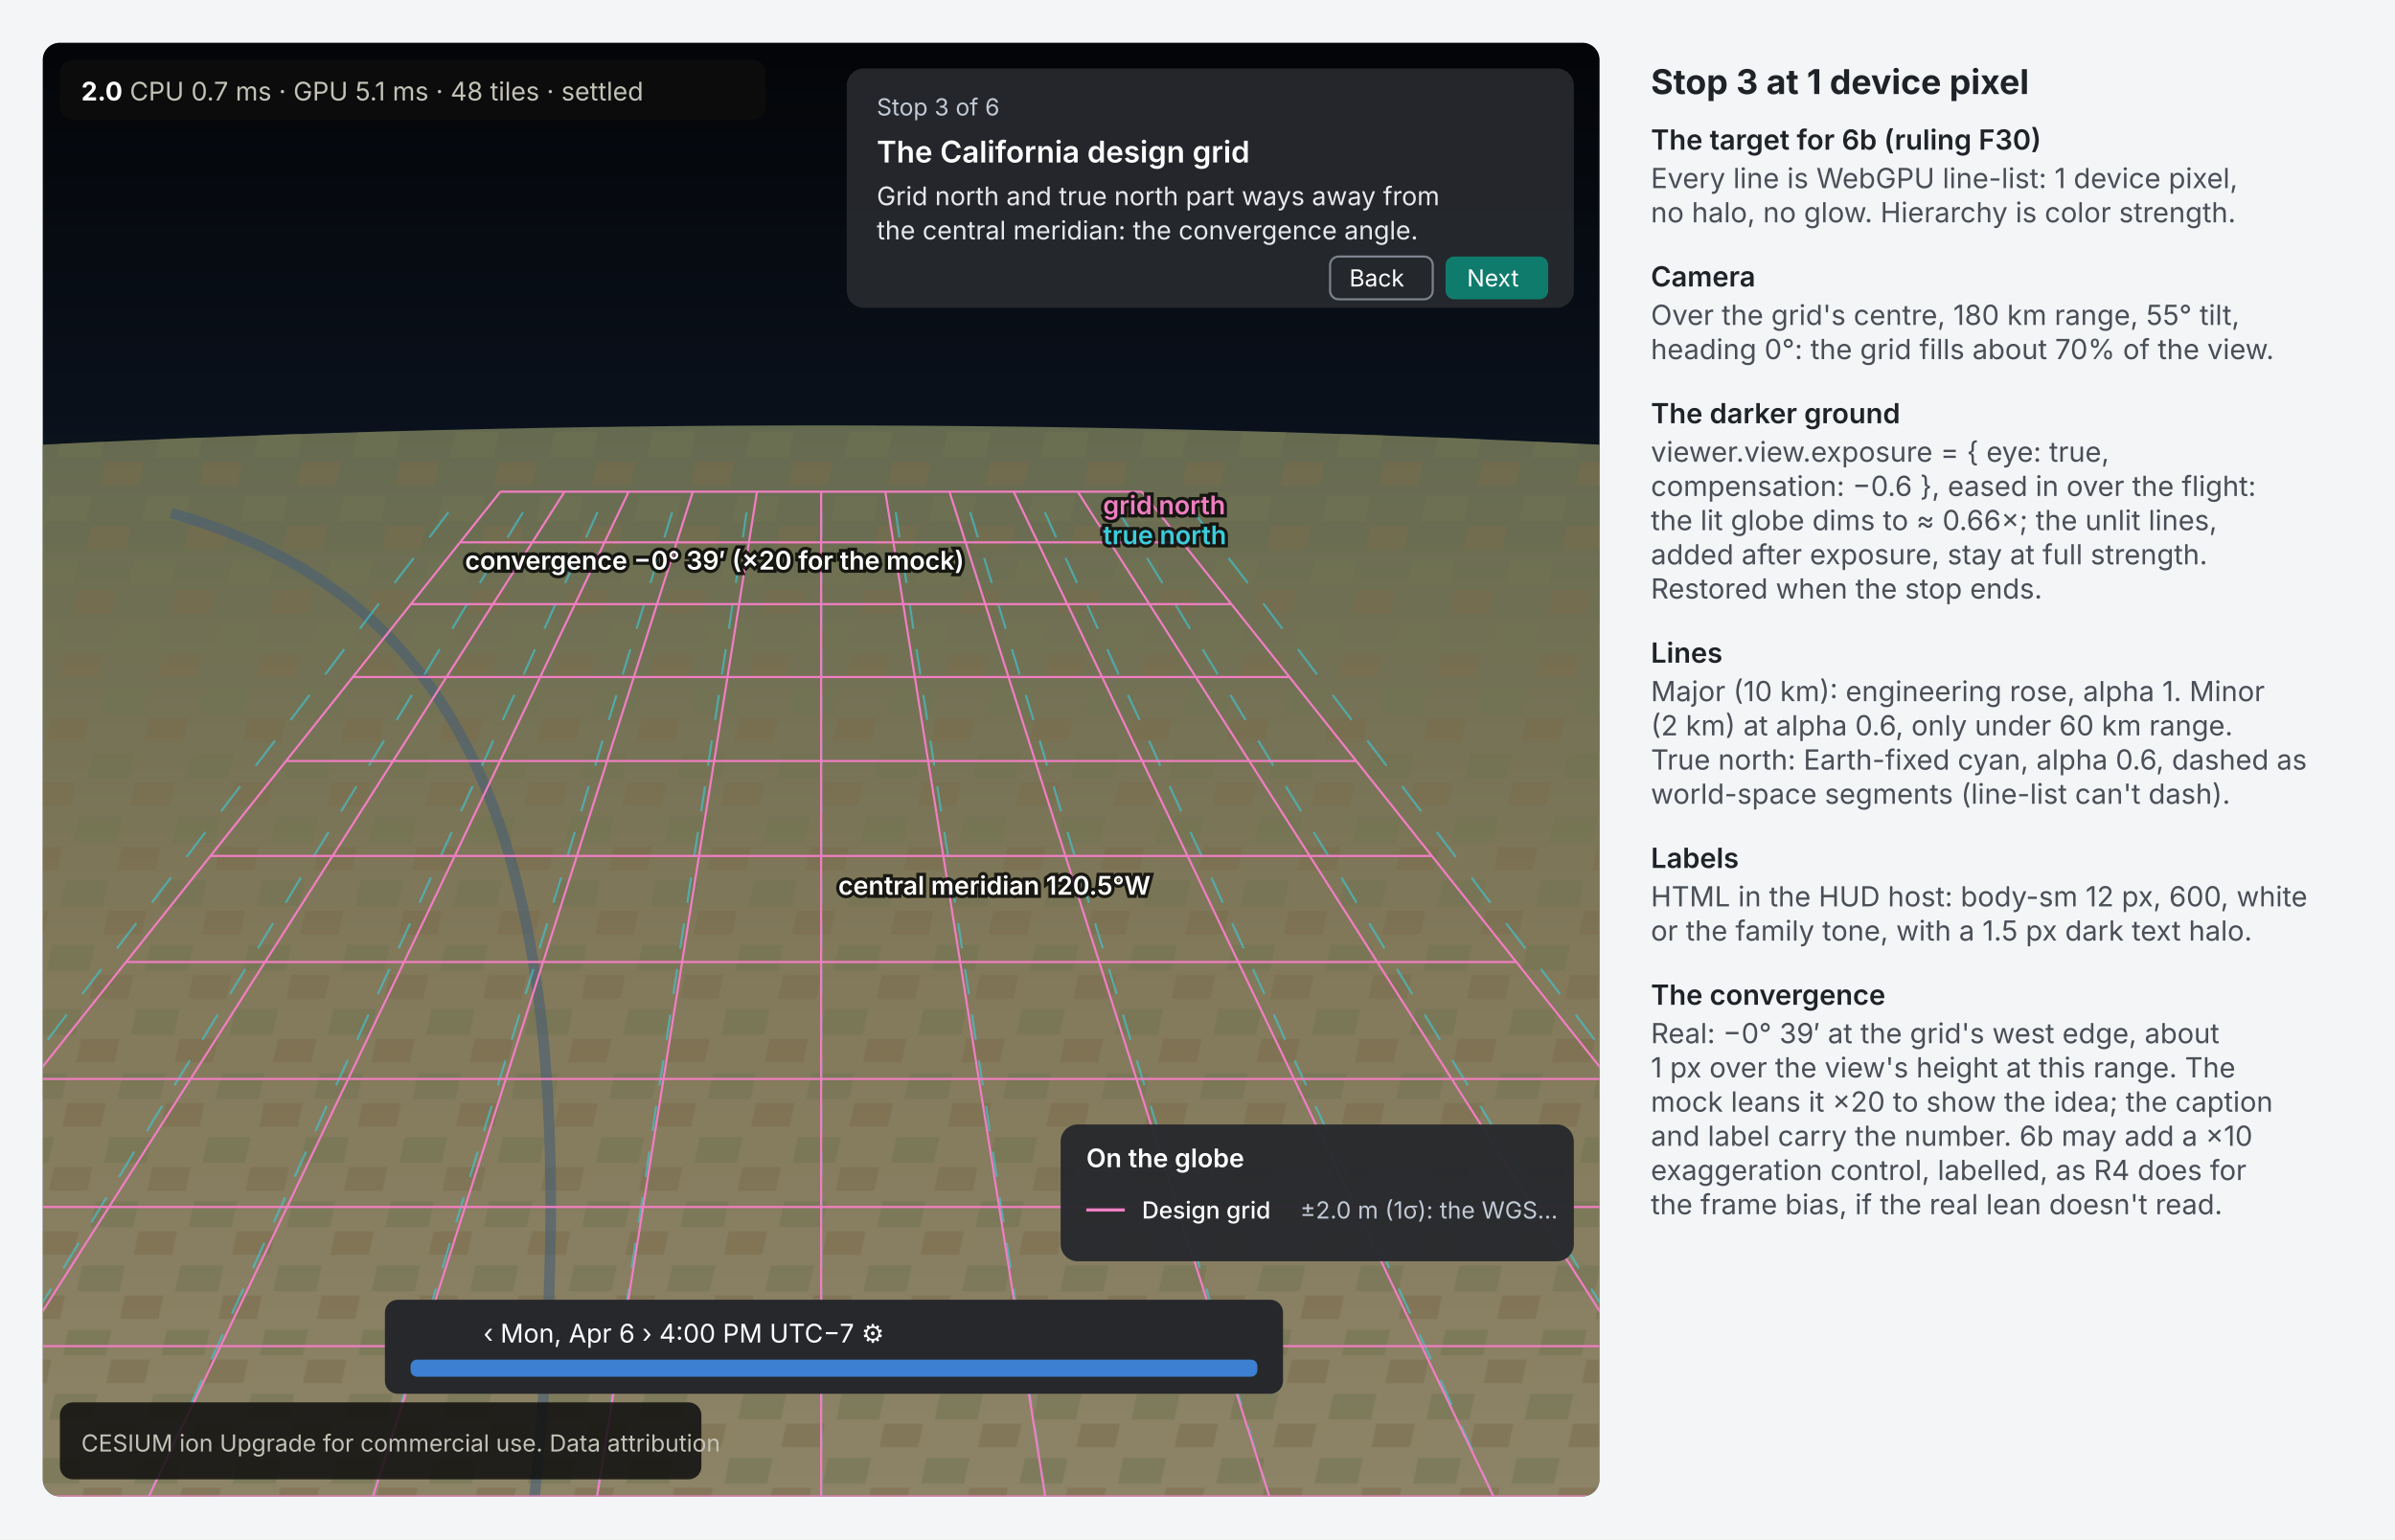
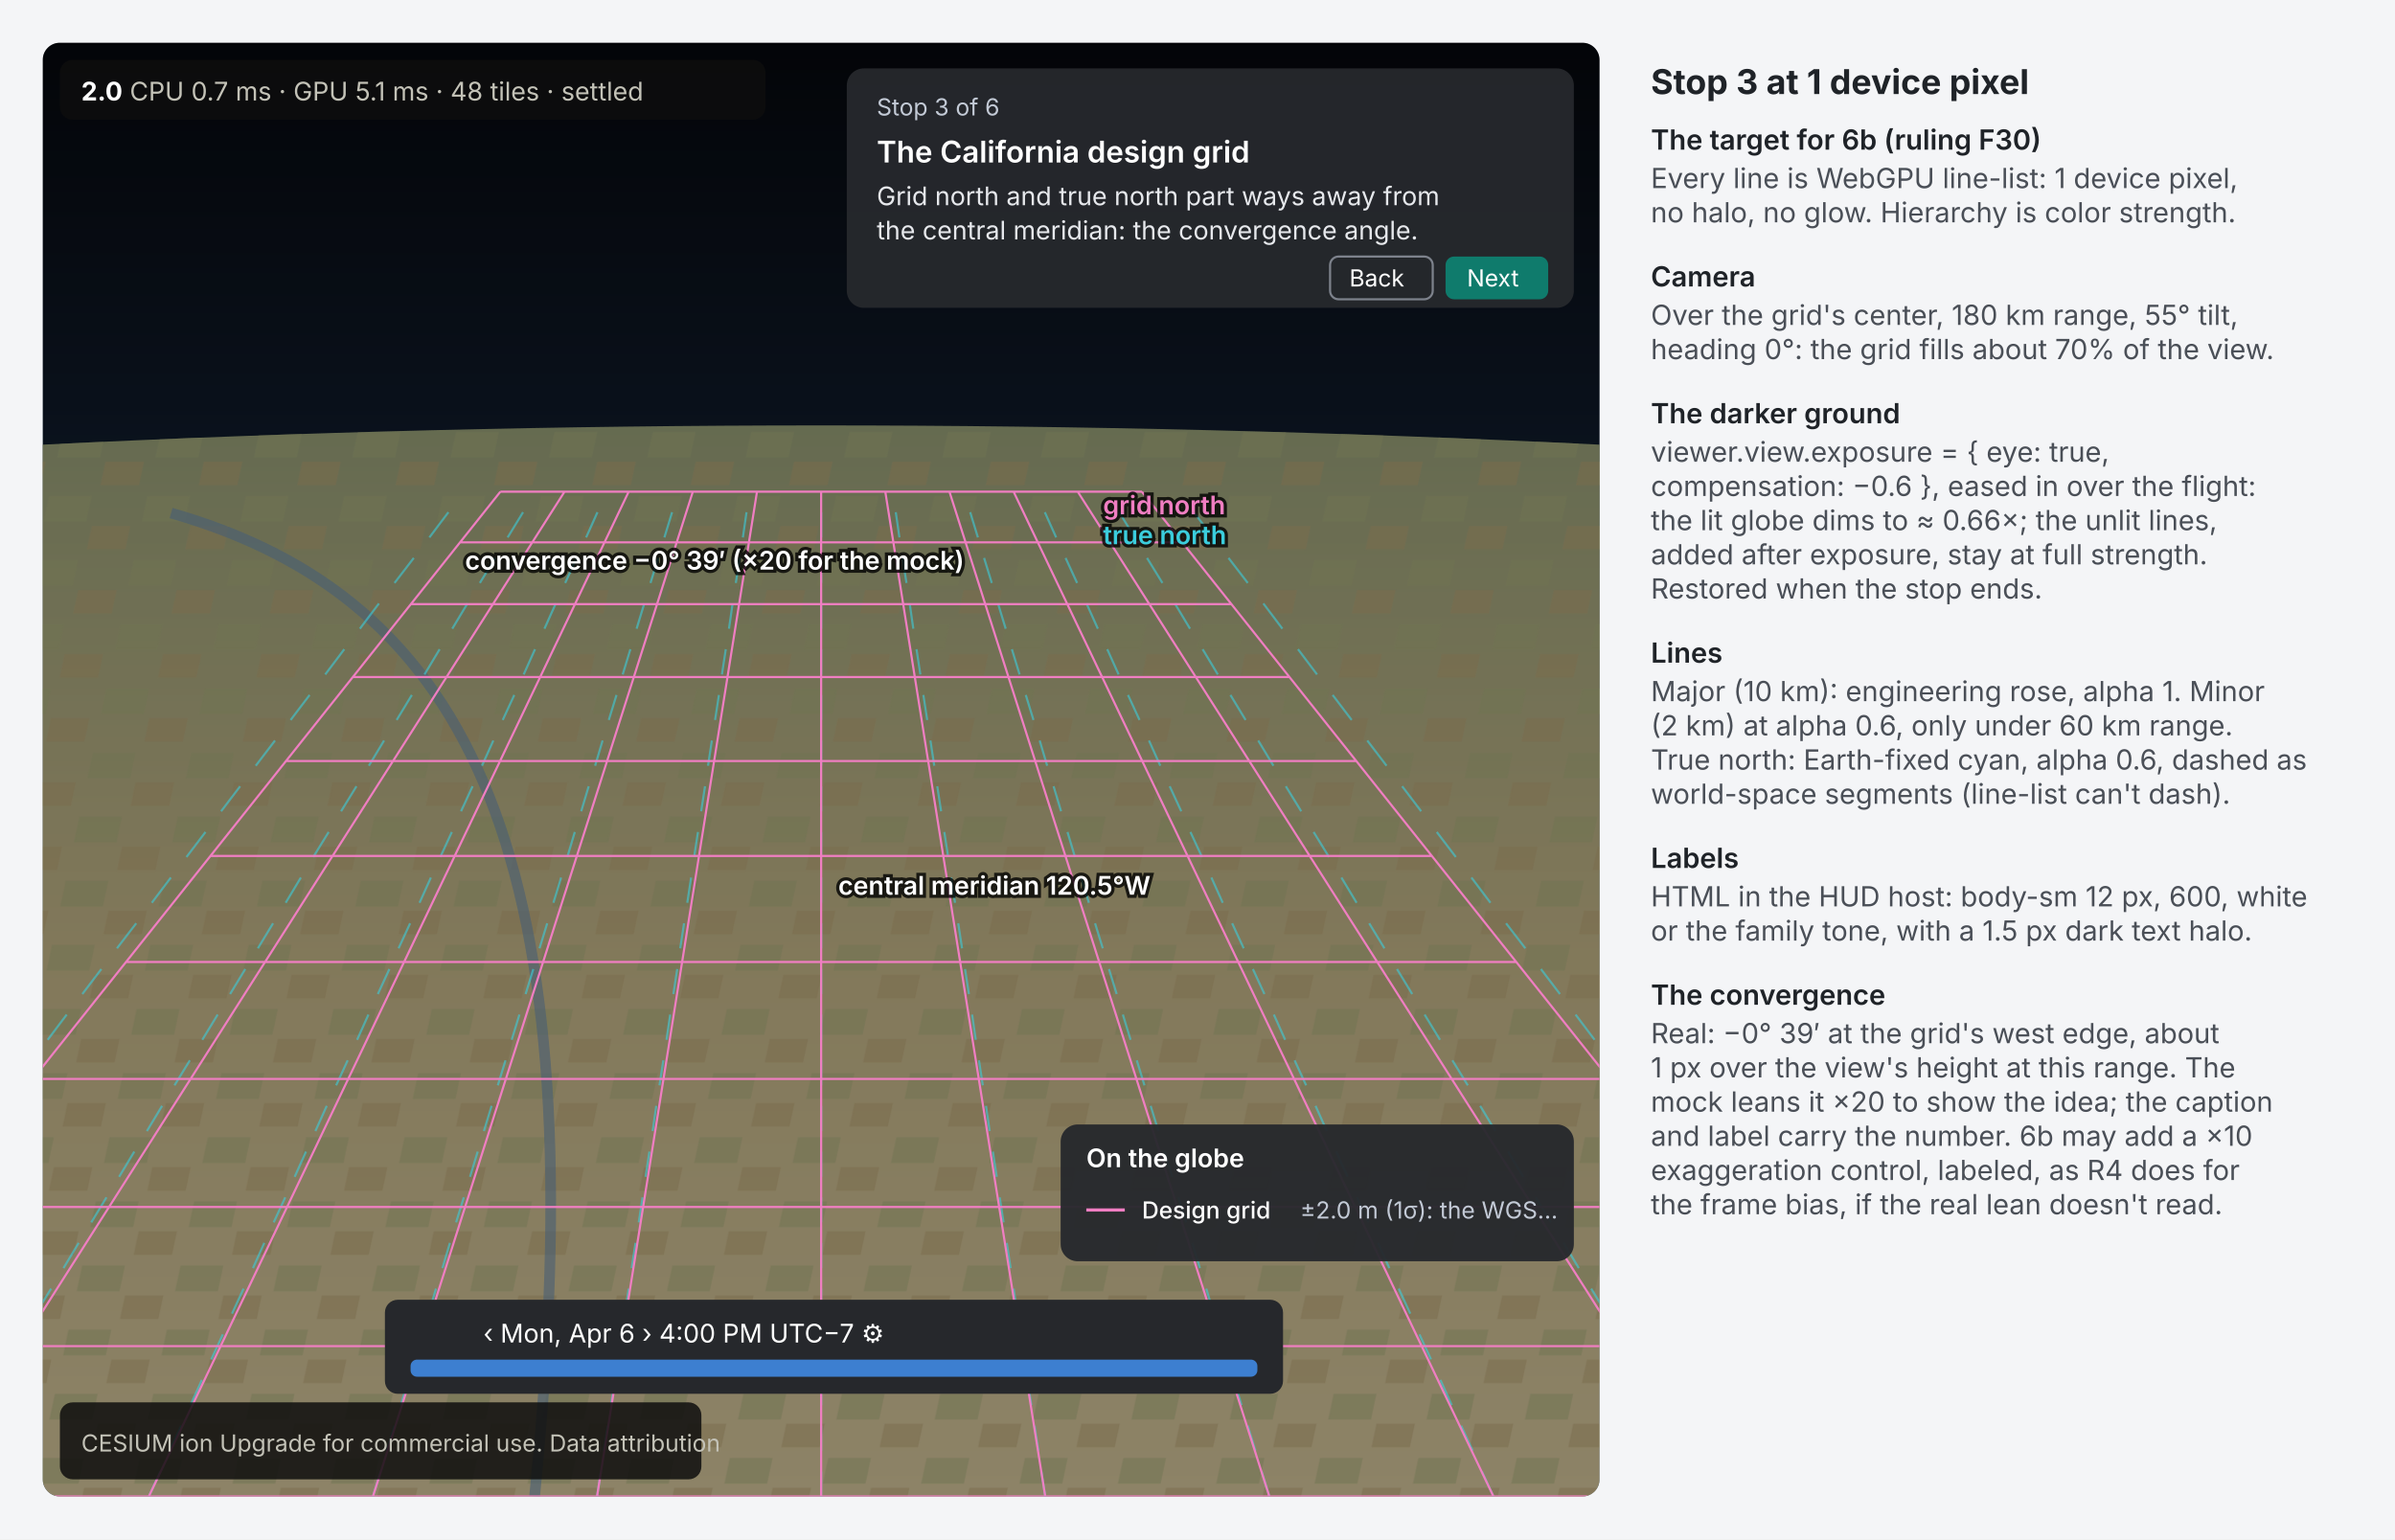
<svg xmlns="http://www.w3.org/2000/svg" viewBox="0 0 1120 720" width="1120" height="720" font-family="Inter, system-ui, sans-serif">
  <defs>
    <linearGradient id="sky" x1="0" y1="0" x2="0" y2="1">
      <stop offset="0" stop-color="#05070c" />
      <stop offset="1" stop-color="#2a4f7c" />
    </linearGradient>
    <linearGradient id="valley" x1="0" y1="0" x2="0" y2="1">
      <stop offset="0" stop-color="#9aa27a" />
      <stop offset="0.5" stop-color="#c6b789" />
      <stop offset="1" stop-color="#d6c79c" />
    </linearGradient>
    <pattern id="fields" width="46" height="30" patternUnits="userSpaceOnUse" patternTransform="skewX(-12)">
      <rect width="46" height="30" fill="none" />
      <rect x="2" y="2" width="20" height="12" fill="#a9b07c" opacity="0.5" />
      <rect x="25" y="16" width="18" height="11" fill="#b9a374" opacity="0.5" />
    </pattern>
    <clipPath id="view">
      <rect width="728" height="680" rx="8" />
    </clipPath>
  </defs>
  <rect width="1120" height="720" fill="#f4f5f7" />
  <g transform="translate(20 20)" clip-path="url(#view)">
    <rect width="728" height="680" fill="url(#sky)" />
    <path d="M0 188 Q 364 170 728 188 V 680 H 0 Z" fill="url(#valley)" />
    <path d="M0 188 Q 364 170 728 188 V 680 H 0 Z" fill="url(#fields)" />
    <path d="M60 220 C 200 260 260 380 230 680" fill="none" stroke="#6c8fb0" stroke-width="5" opacity="0.6" />
    <rect width="728" height="680" fill="#000" opacity="0.34" />
    <path d="" fill="none" stroke="#f07ec2" stroke-opacity="0.6" stroke-width="1" />
    <path d="M-160.0 680.0 L-151.1 668.3M-143.8 658.6 L-134.8 646.9M-127.5 637.3 L-118.6 625.5M-111.3 615.9 L-102.4 604.2M-95.1 594.5 L-86.2 582.8M-78.9 573.2 L-69.9 561.4M-62.6 551.8 L-53.7 540.1M-46.4 530.5 L-37.5 518.7M-30.2 509.1 L-21.3 497.3M-14.0 487.7 L-5.0 476.0M2.3 466.4 L11.2 454.6M18.5 445.0 L27.4 433.3M34.7 423.6 L43.7 411.9M51.0 402.3 L59.9 390.5M67.2 380.9 L76.1 369.2M83.4 359.5 L92.3 347.8M99.6 338.2 L108.6 326.4M115.9 316.8 L124.8 305.1M132.1 295.5 L141.0 283.7M148.3 274.1 L157.2 262.3M164.5 252.7 L173.5 241.0M180.8 231.4 L189.7 219.6M-55.2 680.0 L-48.1 668.3M-42.2 658.6 L-35.1 646.9M-29.2 637.3 L-22.1 625.5M-16.3 615.9 L-9.1 604.2M-3.3 594.5 L3.9 582.8M9.7 573.2 L16.8 561.4M22.7 551.8 L29.8 540.1M35.7 530.5 L42.8 518.7M48.7 509.1 L55.8 497.3M61.6 487.7 L68.8 476.0M74.6 466.4 L81.8 454.6M87.6 445.0 L94.7 433.3M100.6 423.6 L107.7 411.9M113.6 402.3 L120.7 390.5M126.5 380.9 L133.7 369.2M139.5 359.5 L146.7 347.8M152.5 338.2 L159.6 326.4M165.5 316.8 L172.6 305.1M178.5 295.5 L185.6 283.7M191.5 274.1 L198.6 262.3M204.4 252.7 L211.6 241.0M217.4 231.4 L224.6 219.6M49.6 680.0 L55.0 668.3M59.3 658.6 L64.7 646.9M69.1 637.3 L74.4 625.5M78.8 615.9 L84.2 604.2M88.5 594.5 L93.9 582.8M98.3 573.2 L103.6 561.4M108.0 551.8 L113.4 540.1M117.8 530.5 L123.1 518.7M127.5 509.1 L132.8 497.3M137.2 487.7 L142.6 476.0M147.0 466.4 L152.3 454.6M156.7 445.0 L162.1 433.3M166.4 423.6 L171.8 411.9M176.2 402.3 L181.5 390.5M185.9 380.9 L191.3 369.2M195.6 359.5 L201.0 347.8M205.4 338.2 L210.7 326.4M215.1 316.8 L220.5 305.1M224.9 295.5 L230.2 283.7M234.6 274.1 L239.9 262.3M244.3 252.7 L249.7 241.0M254.1 231.4 L259.4 219.6M154.4 680.0 L158.0 668.3M160.9 658.6 L164.5 646.9M167.4 637.3 L171.0 625.5M173.9 615.9 L177.4 604.2M180.4 594.5 L183.9 582.8M186.9 573.2 L190.4 561.4M193.3 551.8 L196.9 540.1M199.8 530.5 L203.4 518.7M206.3 509.1 L209.9 497.3M212.8 487.7 L216.4 476.0M219.3 466.4 L222.9 454.6M225.8 445.0 L229.4 433.3M232.3 423.6 L235.9 411.9M238.8 402.3 L242.4 390.5M245.3 380.9 L248.8 369.2M251.8 359.5 L255.3 347.8M258.3 338.2 L261.8 326.4M264.7 316.8 L268.3 305.1M271.2 295.5 L274.8 283.7M277.7 274.1 L281.3 262.3M284.2 252.7 L287.8 241.0M290.7 231.4 L294.3 219.6M259.2 680.0 L261.0 668.3M262.4 658.6 L264.2 646.9M265.7 637.3 L267.5 625.5M268.9 615.9 L270.7 604.2M272.2 594.5 L274.0 582.8M275.4 573.2 L277.2 561.4M278.7 551.8 L280.5 540.1M281.9 530.5 L283.7 518.7M285.2 509.1 L286.9 497.3M288.4 487.7 L290.2 476.0M291.7 466.4 L293.4 454.6M294.9 445.0 L296.7 433.3M298.1 423.6 L299.9 411.9M301.4 402.3 L303.2 390.5M304.6 380.9 L306.4 369.2M307.9 359.5 L309.7 347.8M311.1 338.2 L312.9 326.4M314.4 316.8 L316.2 305.1M317.6 295.5 L319.4 283.7M320.9 274.1 L322.6 262.3M324.1 252.7 L325.9 241.0M327.4 231.4 L329.1 219.6M364.0 680.0 L364.0 668.3M364.0 658.6 L364.0 646.9M364.0 637.3 L364.0 625.5M364.0 615.9 L364.0 604.2M364.0 594.5 L364.0 582.8M364.0 573.2 L364.0 561.4M364.0 551.8 L364.0 540.1M364.0 530.5 L364.0 518.7M364.0 509.1 L364.0 497.3M364.0 487.7 L364.0 476.0M364.0 466.4 L364.0 454.6M364.0 445.0 L364.0 433.3M364.0 423.6 L364.0 411.9M364.0 402.3 L364.0 390.5M364.0 380.9 L364.0 369.2M364.0 359.5 L364.0 347.8M364.0 338.2 L364.0 326.4M364.0 316.8 L364.0 305.1M364.0 295.5 L364.0 283.7M364.0 274.1 L364.0 262.3M364.0 252.7 L364.0 241.0M364.0 231.4 L364.0 219.6M468.8 680.0 L467.0 668.3M465.6 658.6 L463.8 646.9M462.3 637.3 L460.5 625.5M459.1 615.9 L457.3 604.2M455.8 594.5 L454.0 582.8M452.6 573.2 L450.8 561.4M449.3 551.8 L447.5 540.1M446.1 530.5 L444.3 518.7M442.8 509.1 L441.1 497.3M439.6 487.7 L437.8 476.0M436.3 466.4 L434.6 454.6M433.1 445.0 L431.3 433.3M429.9 423.6 L428.1 411.9M426.6 402.3 L424.8 390.5M423.4 380.9 L421.6 369.2M420.1 359.5 L418.3 347.8M416.9 338.2 L415.1 326.4M413.6 316.8 L411.8 305.1M410.4 295.5 L408.6 283.7M407.1 274.1 L405.4 262.3M403.9 252.7 L402.1 241.0M400.6 231.4 L398.9 219.6M573.6 680.0 L570.0 668.3M567.1 658.6 L563.5 646.9M560.6 637.3 L557.0 625.5M554.1 615.9 L550.6 604.2M547.6 594.5 L544.1 582.8M541.1 573.2 L537.6 561.4M534.7 551.8 L531.1 540.1M528.2 530.5 L524.6 518.7M521.7 509.1 L518.1 497.3M515.2 487.7 L511.6 476.0M508.7 466.4 L505.1 454.6M502.2 445.0 L498.6 433.3M495.7 423.6 L492.1 411.9M489.2 402.3 L485.6 390.5M482.7 380.9 L479.2 369.2M476.2 359.5 L472.7 347.8M469.7 338.2 L466.2 326.4M463.3 316.8 L459.7 305.1M456.8 295.5 L453.2 283.7M450.3 274.1 L446.7 262.3M443.8 252.7 L440.2 241.0M437.3 231.4 L433.7 219.6M678.4 680.0 L673.0 668.3M668.7 658.6 L663.3 646.9M658.9 637.3 L653.6 625.5M649.2 615.9 L643.8 604.2M639.5 594.5 L634.1 582.8M629.7 573.2 L624.4 561.4M620.0 551.8 L614.6 540.1M610.2 530.5 L604.9 518.7M600.5 509.1 L595.2 497.3M590.8 487.7 L585.4 476.0M581.0 466.4 L575.7 454.6M571.3 445.0 L565.9 433.3M561.6 423.6 L556.2 411.9M551.8 402.3 L546.5 390.5M542.1 380.9 L536.7 369.2M532.4 359.5 L527.0 347.8M522.6 338.2 L517.3 326.4M512.9 316.8 L507.5 305.1M503.1 295.5 L497.8 283.7M493.4 274.1 L488.1 262.3M483.7 252.7 L478.3 241.0M473.9 231.4 L468.6 219.6M783.2 680.0 L776.1 668.3M770.2 658.6 L763.1 646.9M757.2 637.3 L750.1 625.5M744.3 615.9 L737.1 604.2M731.3 594.5 L724.1 582.8M718.3 573.2 L711.2 561.4M705.3 551.8 L698.2 540.1M692.3 530.5 L685.2 518.7M679.3 509.1 L672.2 497.3M666.4 487.7 L659.2 476.0M653.4 466.4 L646.2 454.6M640.4 445.0 L633.3 433.3M627.4 423.6 L620.3 411.9M614.4 402.3 L607.3 390.5M601.5 380.9 L594.3 369.2M588.5 359.5 L581.3 347.8M575.5 338.2 L568.4 326.4M562.5 316.8 L555.4 305.1M549.5 295.5 L542.4 283.7M536.5 274.1 L529.4 262.3M523.6 252.7 L516.4 241.0M510.6 231.4 L503.4 219.6M888.0 680.0 L879.1 668.3M871.8 658.6 L862.8 646.9M855.5 637.3 L846.6 625.5M839.3 615.9 L830.4 604.2M823.1 594.5 L814.2 582.8M806.9 573.2 L797.9 561.4M790.6 551.8 L781.7 540.1M774.4 530.5 L765.5 518.7M758.2 509.1 L749.3 497.3M742.0 487.7 L733.0 476.0M725.7 466.4 L716.8 454.6M709.5 445.0 L700.6 433.3M693.3 423.6 L684.3 411.9M677.0 402.3 L668.1 390.5M660.8 380.9 L651.9 369.2M644.6 359.5 L635.7 347.8M628.4 338.2 L619.4 326.4M612.1 316.8 L603.2 305.1M595.9 295.5 L587.0 283.7M579.7 274.1 L570.8 262.3M563.5 252.7 L554.5 241.0M547.2 231.4 L538.3 219.6" fill="none" stroke="#3bcddc" stroke-opacity="0.6" stroke-width="1" />
    <path d="M214.0 210 L-160.0 680M244.0 210 L-55.2 680M274.0 210 L49.6 680M304.0 210 L154.4 680M334.0 210 L259.2 680M364.0 210 L364.0 680M394.0 210 L468.8 680M424.0 210 L573.6 680M454.0 210 L678.4 680M484.0 210 L783.2 680M514.0 210 L888.0 680M214.0 210.0 L514.0 210.0M195.1 233.7 L532.9 233.7M172.1 262.6 L555.9 262.6M145.0 296.7 L583.0 296.7M113.8 336.0 L614.2 336.0M78.4 380.4 L649.6 380.4M39.0 430.0 L689.0 430.0M-4.6 484.7 L732.6 484.7M-52.3 544.6 L780.3 544.6M-104.1 609.7 L832.1 609.7M-160.0 680.0 L888.0 680.0" fill="none" stroke="#f07ec2" stroke-width="1" />
    <g font-size="12" font-weight="600" stroke="#000" stroke-width="3" stroke-opacity="0.8" paint-order="stroke">
      <text x="372" y="398.521" fill="#fff">central meridian 120.5°W</text>
      <text x="197.476" y="246.445" fill="#fff">convergence −0° 39′ (×20 for the mock)</text>
      <text x="495.824" y="220.574" fill="#f07ec2">grid north</text>
      <text x="495.824" y="234.574" fill="#3bcddc">true north</text>
    </g>
    <rect x="8" y="8" width="330" height="28" rx="6" fill="#0d0d0d" opacity="0.84" />
    <text x="18" y="27" font-size="12" fill="#c3c2b7">
      <tspan font-weight="700" fill="#fff">2.0</tspan>  CPU 0.7 ms · GPU 5.1 ms · 48 tiles · settled</text>
    <g transform="translate(376 12)">
      <rect width="340" height="112" rx="8" fill="#26282c" opacity="0.95" />
      <text x="14" y="22" font-size="11" fill="#c3cad6">Stop 3 of 6</text>
      <text x="14" y="44" font-size="14" font-weight="600" fill="#fff">The California design grid</text>
      <text x="14" y="64" font-size="12" fill="#e6e8ec">Grid north and true north part ways away from</text>
      <text x="14" y="80" font-size="12" fill="#e6e8ec">the central meridian: the convergence angle.</text>
      <rect x="226" y="88" width="48" height="20" rx="4" fill="none" stroke="#7d828c" />
      <text x="235" y="102" font-size="11" fill="#fff">Back</text>
      <rect x="280" y="88" width="48" height="20" rx="4" fill="#0f7b6c" />
      <text x="290" y="102" font-size="11" fill="#fff">Next</text>
    </g>
    <g transform="translate(476 506)">
      <rect width="240" height="64" rx="8" fill="#26282c" opacity="0.95" />
      <text x="12" y="20" font-size="12" font-weight="600" fill="#fff">On the globe</text>
      <line x1="12" y1="40" x2="30" y2="40" stroke="#f07ec2" stroke-width="1.5" />
      <text x="38" y="44" font-size="11" font-weight="500" fill="#fff">Design grid</text>
      <text x="112" y="44" font-size="11" fill="#c3cad6">±2.0 m (1σ): the WGS…</text>
    </g>
    <rect x="160" y="588" width="420" height="44" rx="6" fill="#26282c" />
    <text x="206" y="608" font-size="12" fill="#fff">‹  Mon, Apr 6  ›      4:00 PM UTC−7   ⚙</text>
    <rect x="172" y="616" width="396" height="8" rx="3" fill="#3d7fd0" />
    <rect x="8" y="636" width="300" height="36" rx="6" fill="#0d0d0d" opacity="0.84" />
    <text x="18" y="659" font-size="11" fill="#c3c2b7">CESIUM ion   Upgrade for commercial use.   Data attribution</text>
  </g>
  <g font-size="13" fill="#1f2328">
    <text x="772" y="44" font-size="16" font-weight="700">Stop 3 at 1 device pixel</text>
    <g transform="translate(772 70)" fill="#4a4f57">
      <text font-weight="600" fill="#1f2328">The target for 6b (ruling F30)</text>
      <text y="18">Every line is WebGPU line-list: 1 device pixel,</text>
      <text y="34">no halo, no glow. Hierarchy is color strength.</text>
      <text y="64" font-weight="600" fill="#1f2328">Camera</text>
-       <text y="82">Over the grid's centre, 180 km range, 55° tilt,</text>
+       <text y="82">Over the grid's center, 180 km range, 55° tilt,</text>
      <text y="98">heading 0°: the grid fills about 70% of the view.</text>
      <text y="128" font-weight="600" fill="#1f2328">The darker ground</text>
      <text y="146">viewer.view.exposure = { eye: true,</text>
      <text y="162">compensation: −0.6 }, eased in over the flight:</text>
      <text y="178">the lit globe dims to ≈ 0.66×; the unlit lines,</text>
      <text y="194">added after exposure, stay at full strength.</text>
      <text y="210">Restored when the stop ends.</text>
      <text y="240" font-weight="600" fill="#1f2328">Lines</text>
      <text y="258">Major (10 km): engineering rose, alpha 1. Minor</text>
      <text y="274">(2 km) at alpha 0.6, only under 60 km range.</text>
      <text y="290">True north: Earth-fixed cyan, alpha 0.6, dashed as</text>
      <text y="306">world-space segments (line-list can't dash).</text>
      <text y="336" font-weight="600" fill="#1f2328">Labels</text>
      <text y="354">HTML in the HUD host: body-sm 12 px, 600, white</text>
      <text y="370">or the family tone, with a 1.5 px dark text halo.</text>
      <text y="400" font-weight="600" fill="#1f2328">The convergence</text>
      <text y="418">Real: −0° 39′ at the grid's west edge, about</text>
      <text y="434">1 px over the view's height at this range. The</text>
      <text y="450">mock leans it ×20 to show the idea; the caption</text>
      <text y="466">and label carry the number. 6b may add a ×10</text>
-       <text y="482">exaggeration control, labelled, as R4 does for</text>
+       <text y="482">exaggeration control, labeled, as R4 does for</text>
      <text y="498">the frame bias, if the real lean doesn't read.</text>
    </g>
  </g>
</svg>
